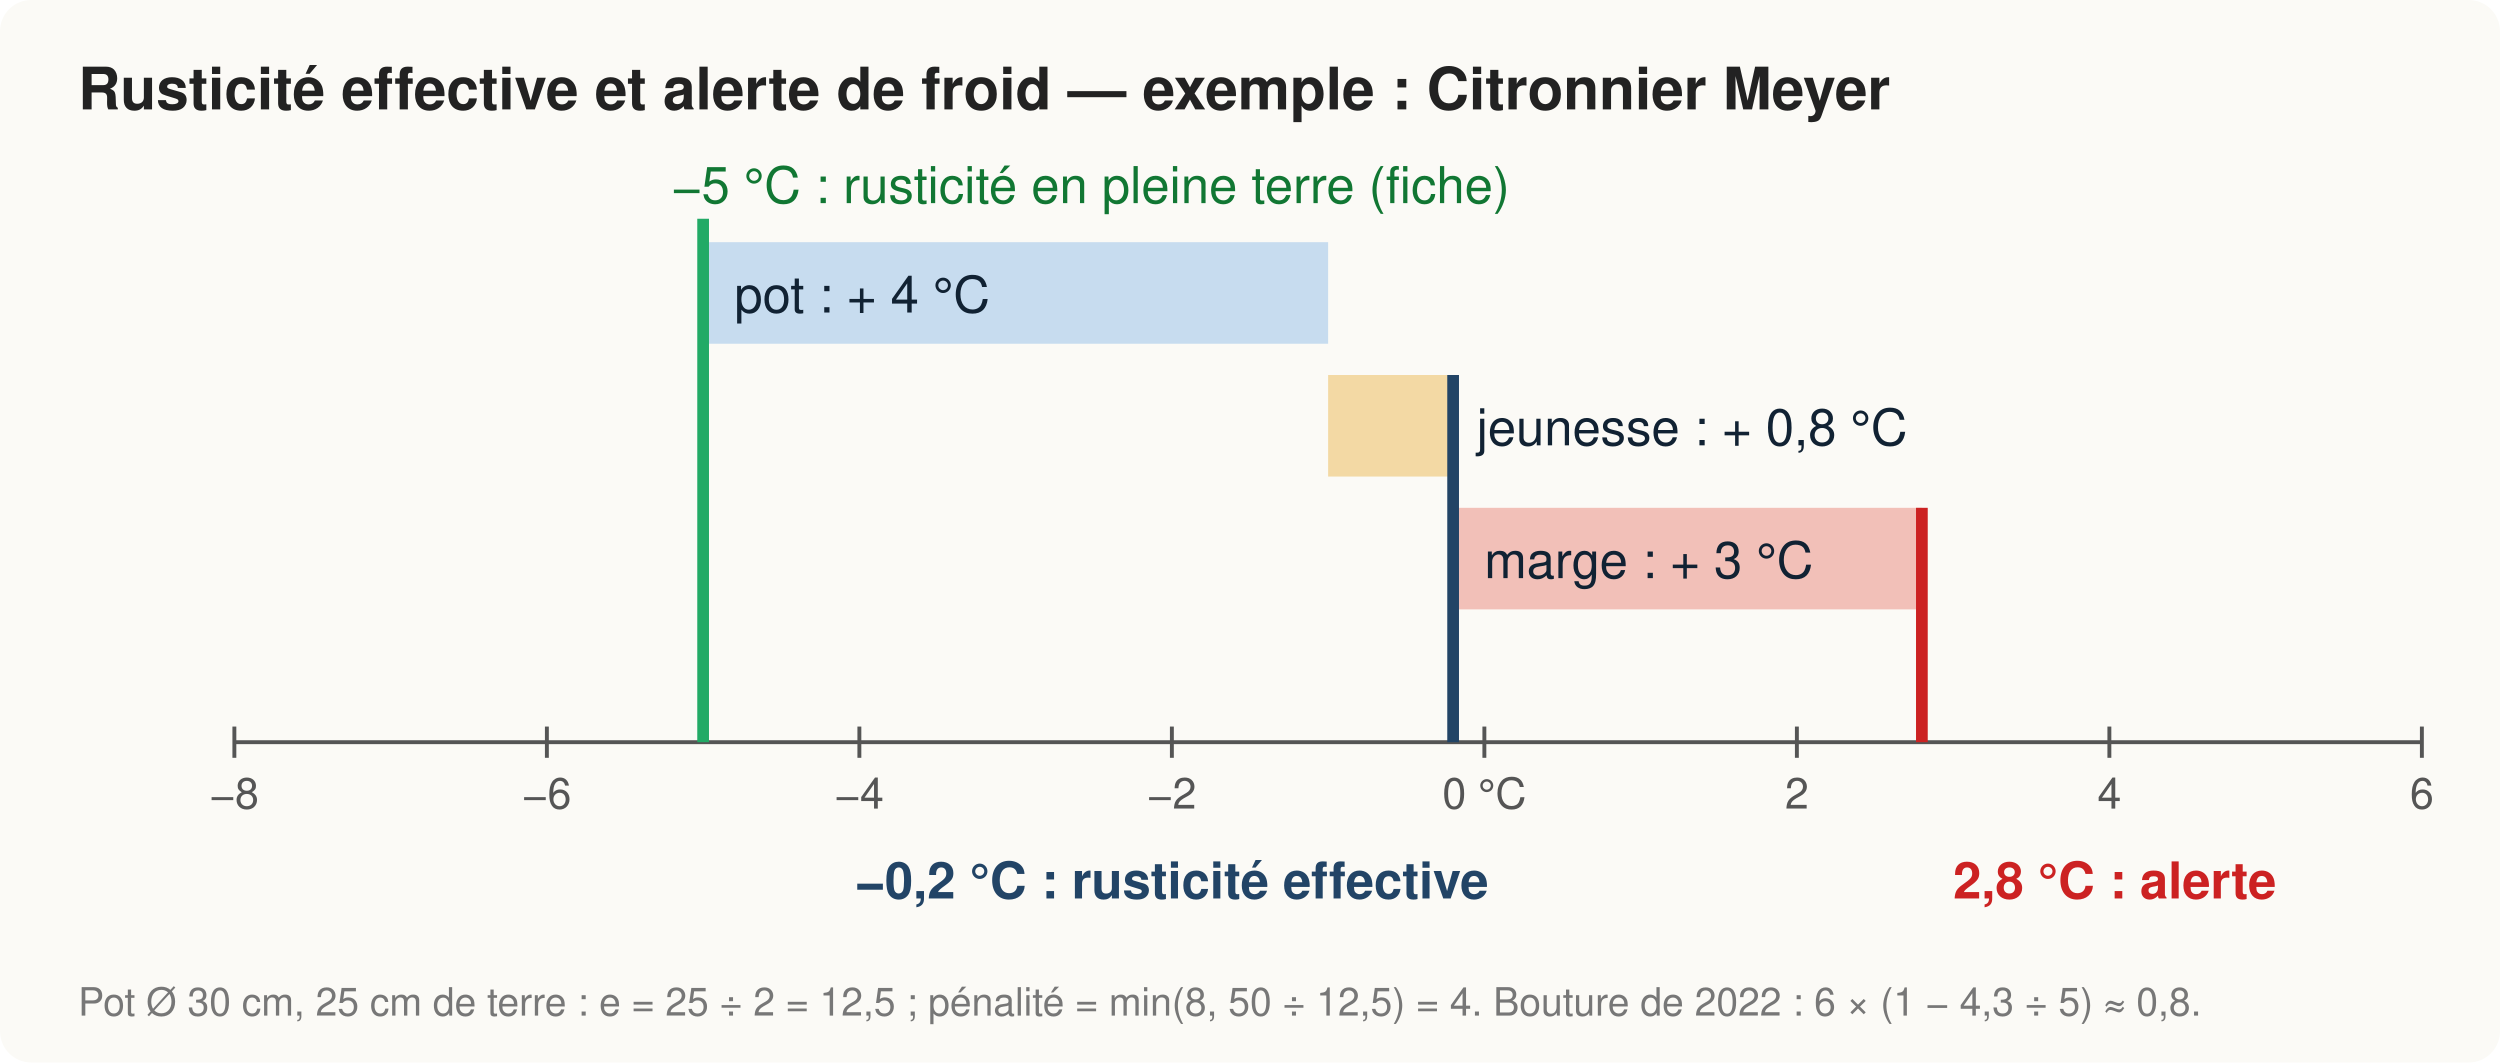
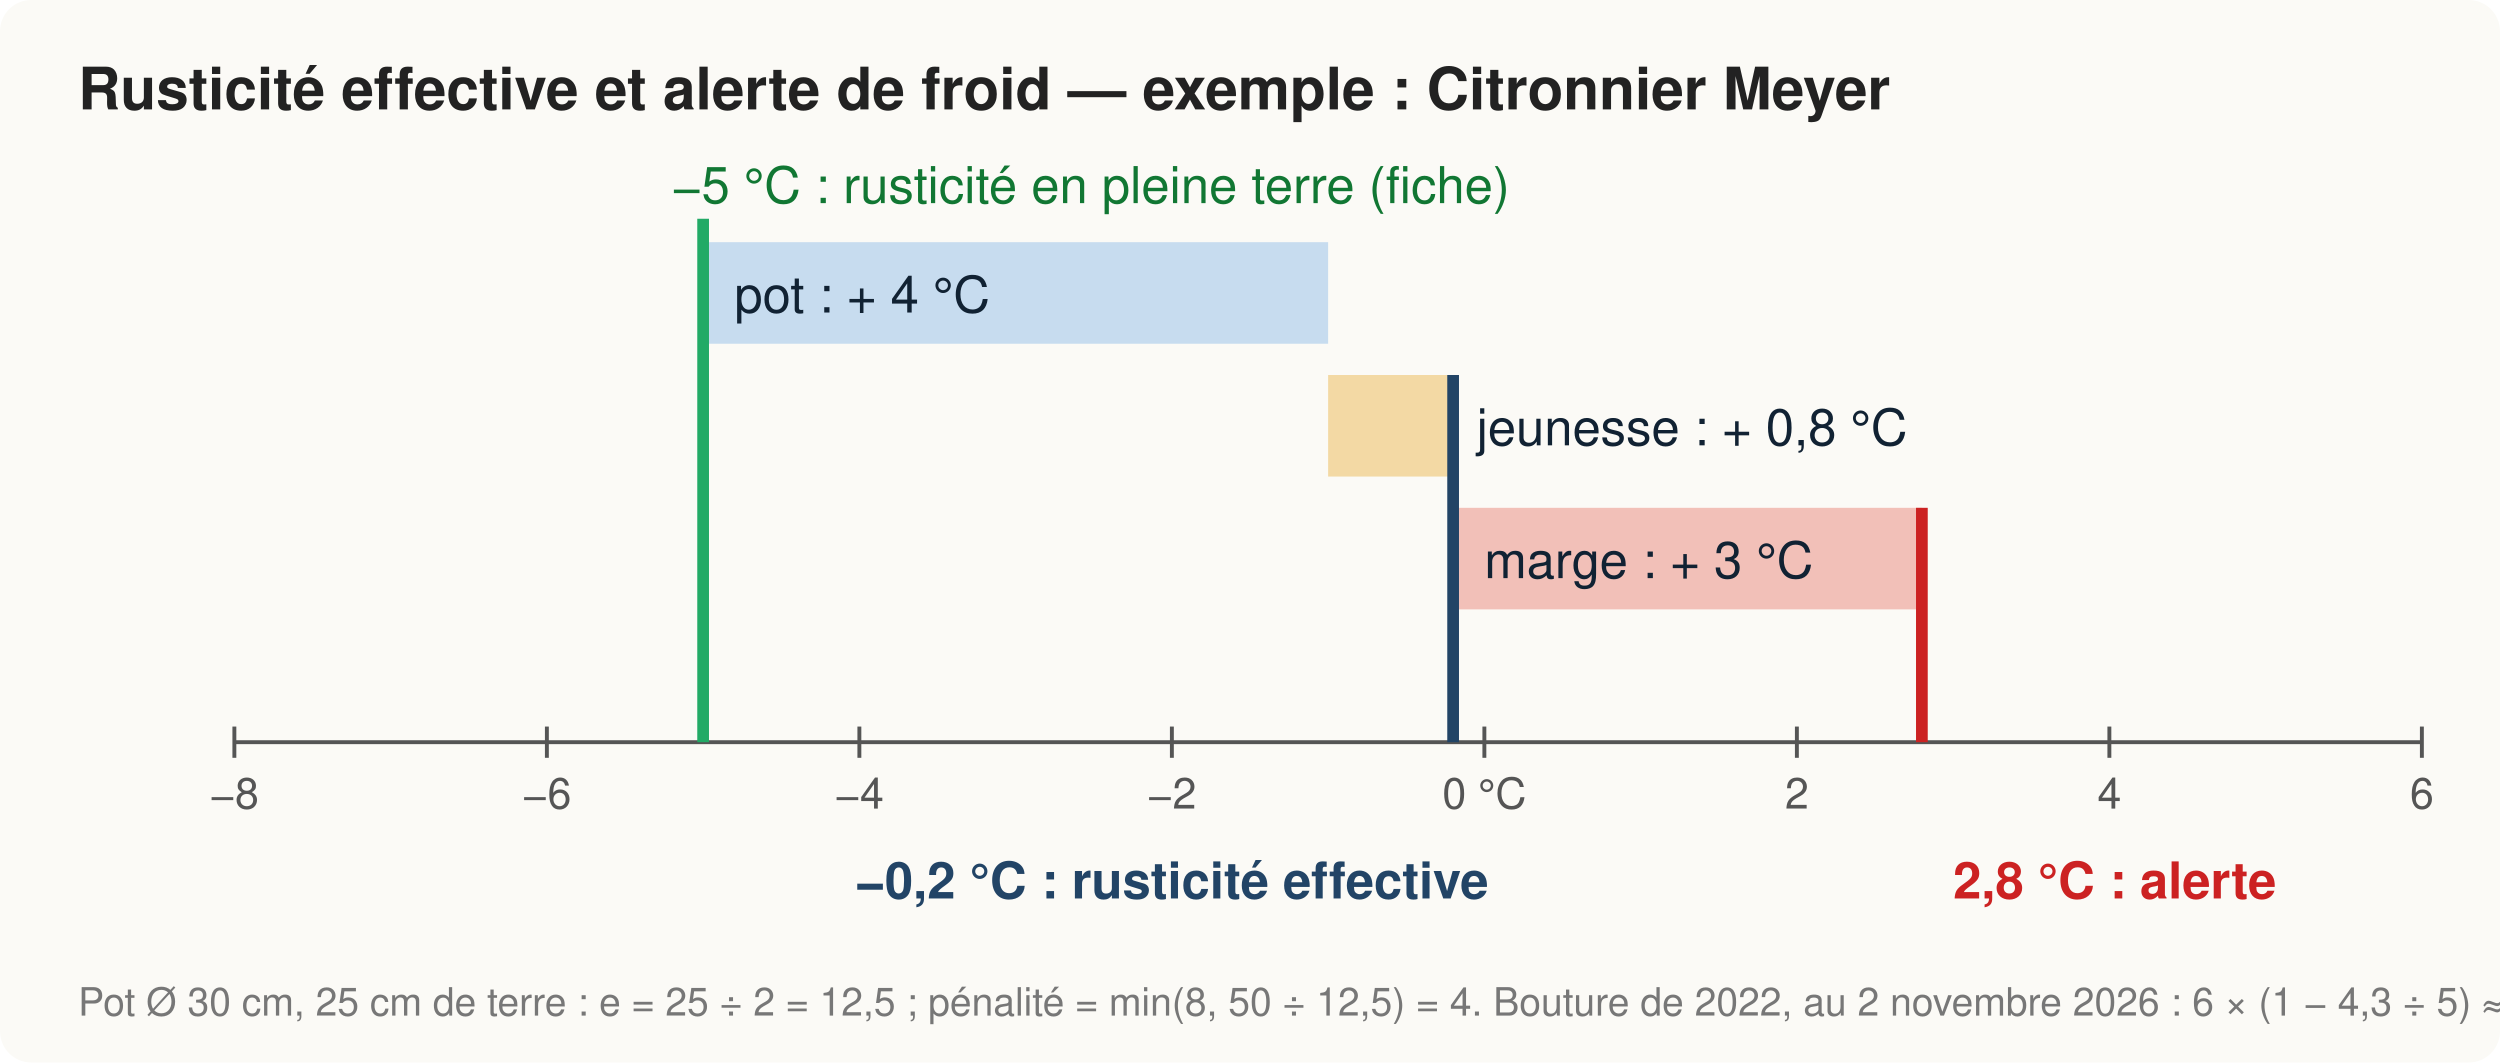
<svg xmlns="http://www.w3.org/2000/svg" viewBox="0 0 640 272" width="640" font-family="Helvetica, Arial, sans-serif" font-size="13">
  <rect width="640" height="272" rx="8" fill="#fbfaf6" />
  <text x="20" y="28" font-size="15" font-weight="bold" fill="#222">Rusticité effective et alerte de froid — exemple : Citronnier Meyer</text>
  <line x1="60" y1="190" x2="620" y2="190" stroke="#555" />
  <g fill="#555" text-anchor="middle" font-size="11">
    <text x="60" y="207">−8</text>
    <text x="140" y="207">−6</text>
    <text x="220" y="207">−4</text>
    <text x="300" y="207">−2</text>
    <text x="380" y="207">0 °C</text>
    <text x="460" y="207">2</text>
    <text x="540" y="207">4</text>
    <text x="620" y="207">6</text>
  </g>
  <g stroke="#555">
    <line x1="60" y1="186" x2="60" y2="194" />
    <line x1="140" y1="186" x2="140" y2="194" />
    <line x1="220" y1="186" x2="220" y2="194" />
    <line x1="300" y1="186" x2="300" y2="194" />
    <line x1="380" y1="186" x2="380" y2="194" />
    <line x1="460" y1="186" x2="460" y2="194" />
    <line x1="540" y1="186" x2="540" y2="194" />
    <line x1="620" y1="186" x2="620" y2="194" />
  </g>
  <rect x="180" y="62" width="160" height="26" fill="#c7dcef" />
  <text x="188" y="80" fill="#123">pot : + 4 °C</text>
  <rect x="340" y="96" width="32" height="26" fill="#f3d9a4" />
  <text x="378" y="114" fill="#123">jeunesse : + 0,8 °C</text>
  <rect x="372" y="130" width="120" height="26" fill="#f2c0b8" />
  <text x="380" y="148" fill="#123">marge : + 3 °C</text>
  <line x1="180" y1="56" x2="180" y2="190" stroke="#2a6" stroke-width="3" />
  <text x="172" y="52" fill="#173">−5 °C : rusticité en pleine terre (fiche)</text>
  <line x1="372" y1="96" x2="372" y2="190" stroke="#246" stroke-width="3" />
  <text x="300" y="230" text-anchor="middle" fill="#246" font-weight="bold">−0,2 °C : rusticité effective</text>
  <line x1="492" y1="130" x2="492" y2="190" stroke="#c22" stroke-width="3" />
  <text x="500" y="230" fill="#c22" font-weight="bold">2,8 °C : alerte</text>
-   <text x="20" y="260" font-size="10" fill="#777">Pot Ø 30 cm, 25 cm de terre : e = 25 ÷ 2 = 12,5 ; pénalité = min(8, 50 ÷ 12,5) = 4. Bouture de 2022 : 6 × (1 − 4,3 ÷ 5) ≈ 0,8.</text>
+   <text x="20" y="260" font-size="10" fill="#777">Pot Ø 30 cm, 25 cm de terre : e = 25 ÷ 2 = 12,5 ; pénalité = min(8, 50 ÷ 12,5) = 4. Bouture de 2022, au 2 novembre 2026 : 6 × (1 − 4,3 ÷ 5) ≈ 0,8.</text>
</svg>
